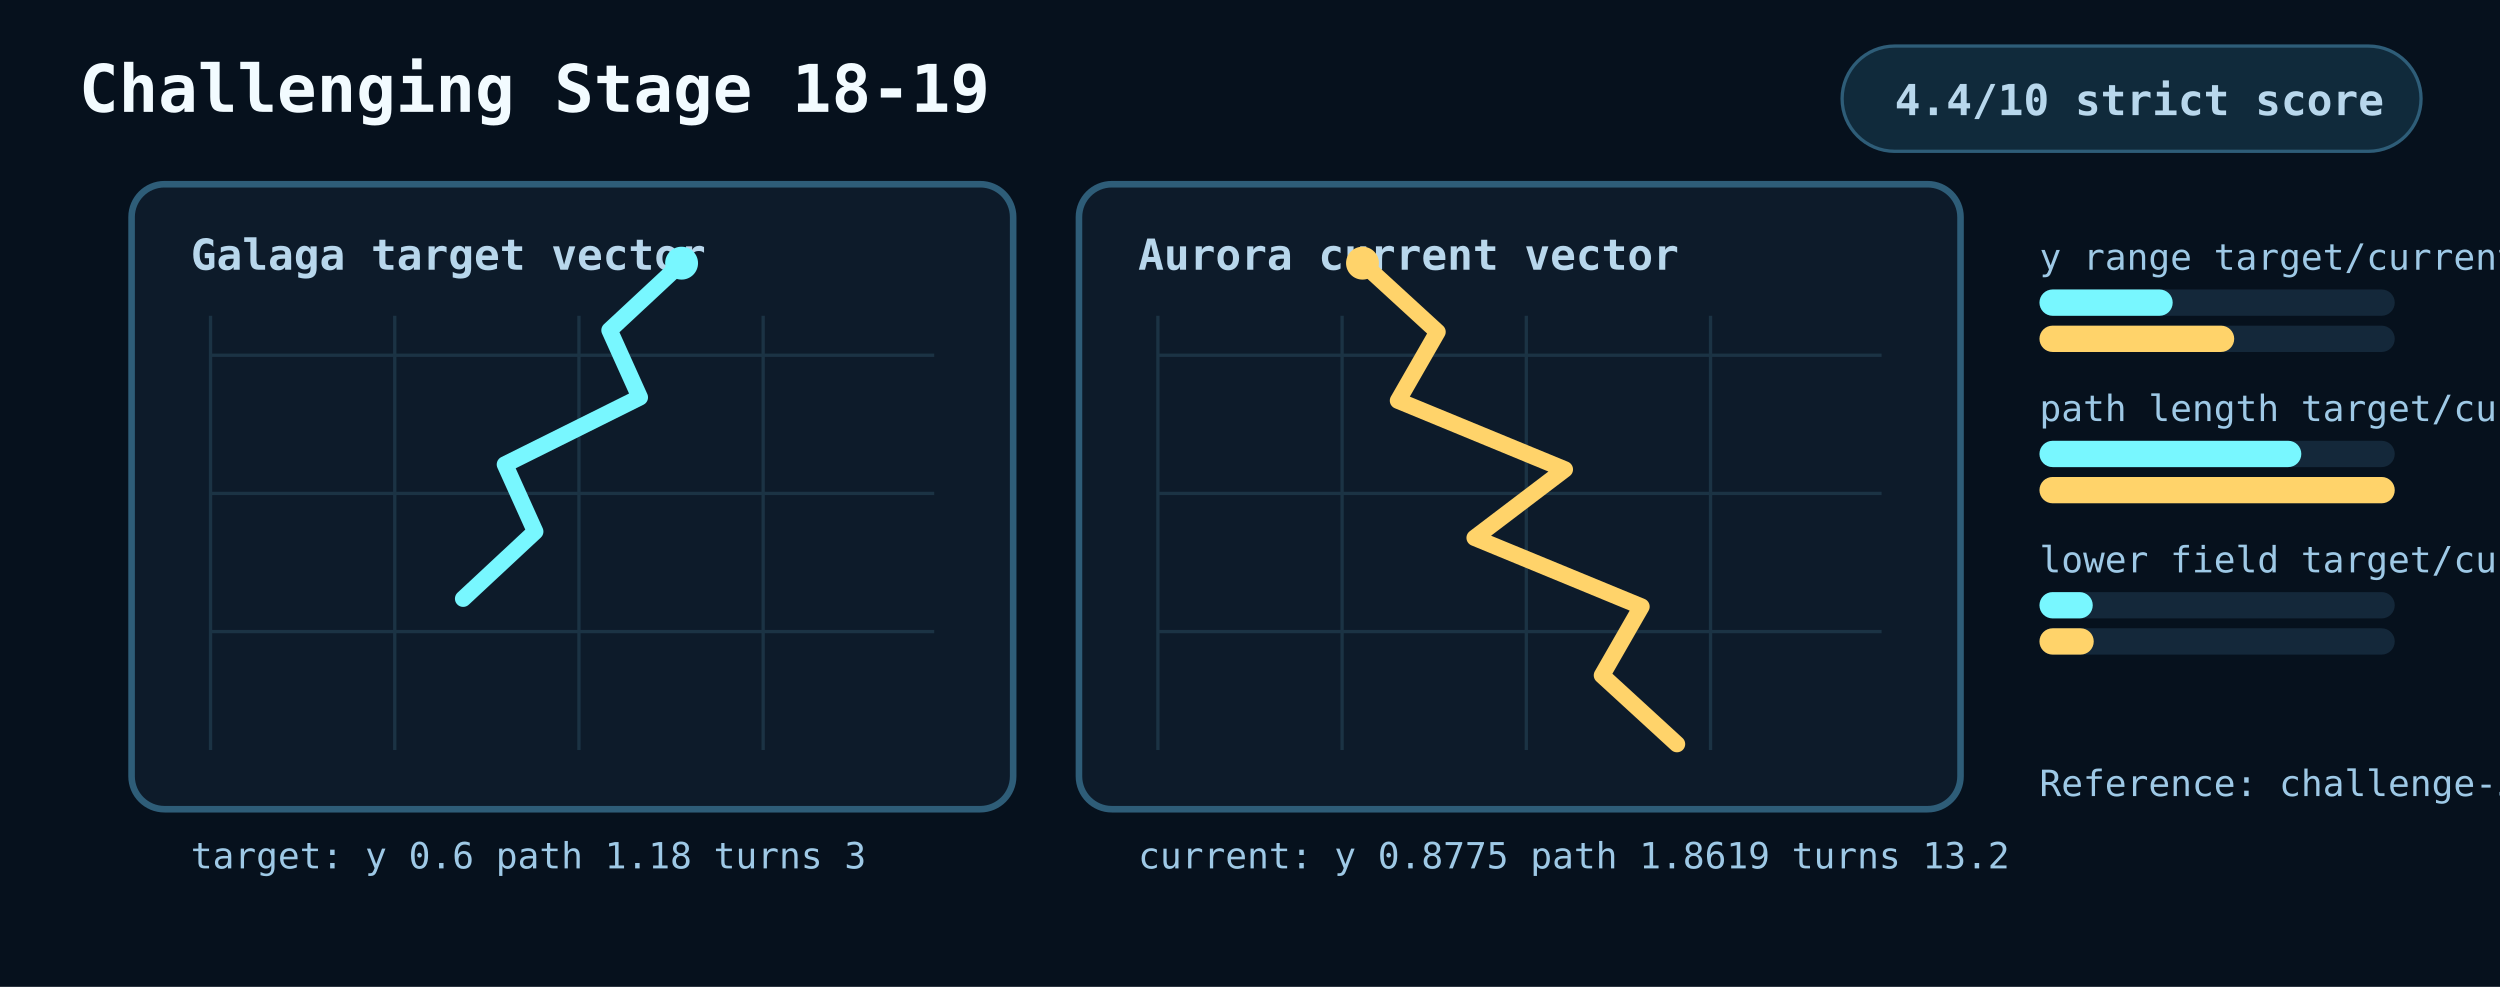
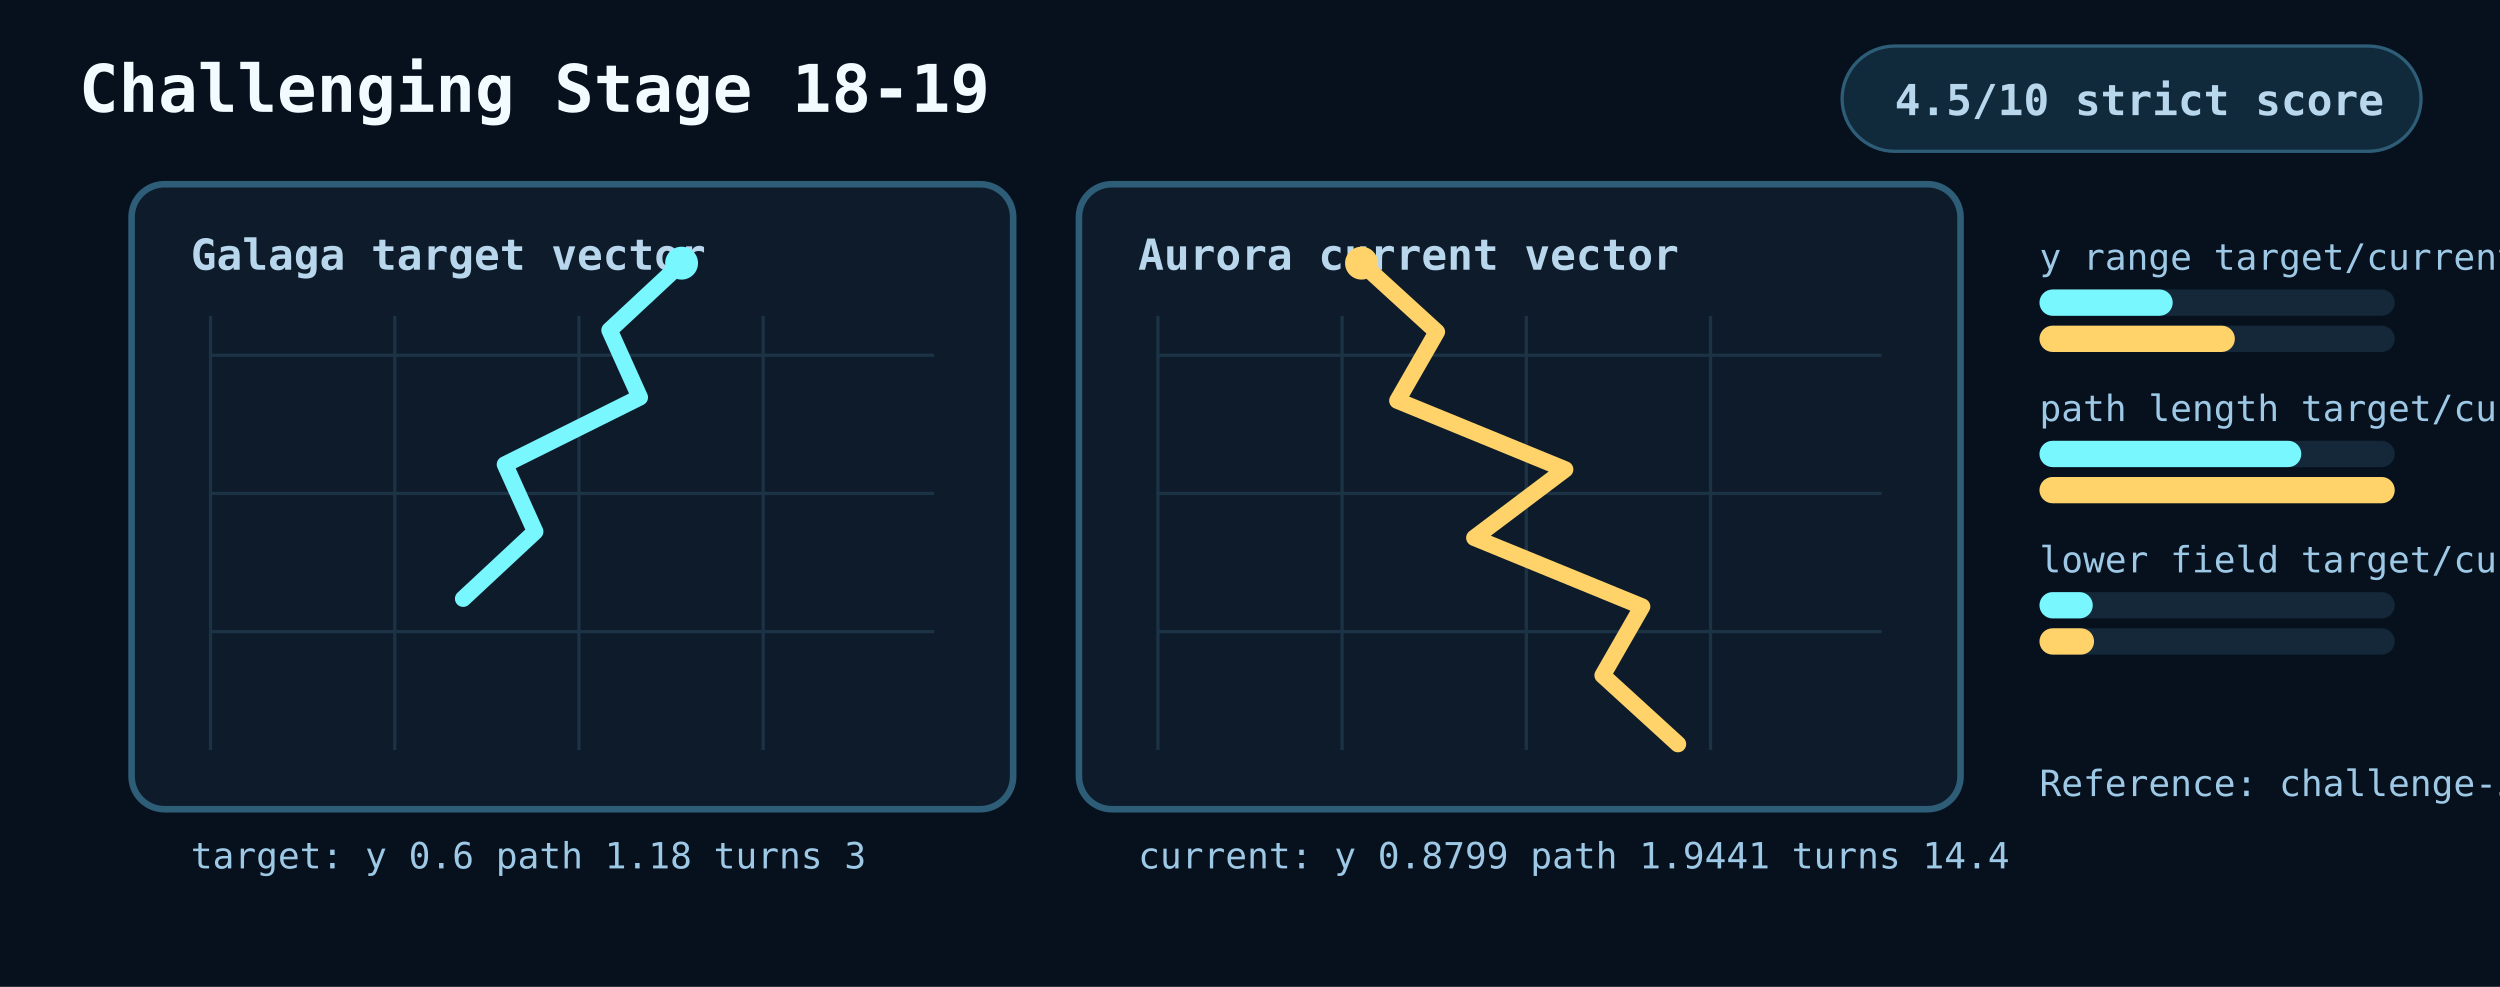
<svg xmlns="http://www.w3.org/2000/svg" width="760" height="300" viewBox="0 0 760 300" role="img" aria-labelledby="title desc">
  <style>
    .bg{fill:#06111d}.panel{fill:#0d1b2a;stroke:#2e5d78;stroke-width:2}.grid{stroke:#1b3344;stroke-width:1}.target{fill:none;stroke:#78f7ff;stroke-width:5;stroke-linecap:round;stroke-linejoin:round}.current{fill:none;stroke:#ffd36a;stroke-width:5;stroke-linecap:round;stroke-linejoin:round}.dotT{fill:#78f7ff}.dotC{fill:#ffd36a}.text{fill:#f2fbff;font:700 20px ui-monospace,Menlo,monospace}.small{fill:#b8d7ec;font:700 13px ui-monospace,Menlo,monospace}.tiny{fill:#9ec9e6;font:11px ui-monospace,Menlo,monospace}.barBg{fill:#14283a}.targetBar{fill:#78f7ff}.currentBar{fill:#ffd36a}.pill{fill:#102a3b;stroke:#2e5d78}
  </style>
  <rect class="bg" x="0" y="0" width="760" height="300" />
  <text class="text" x="24" y="34">Challenging Stage 18-19</text>
  <rect class="pill" x="560" y="14" width="176" height="32" rx="16" />
-   <text class="small" x="576" y="35">4.4/10 strict score</text>
+   <text class="small" x="576" y="35">4.5/10 strict score</text>
  <rect class="panel" x="40" y="56" width="268" height="190" rx="10" />
  <rect class="panel" x="328" y="56" width="268" height="190" rx="10" />
  <text class="small" x="58" y="82">Galaga target vector</text>
  <text class="small" x="346" y="82">Aurora current vector</text>
  <line class="grid" x1="64" y1="96" x2="64" y2="228" />
  <line class="grid" x1="352" y1="96" x2="352" y2="228" />
  <line class="grid" x1="120" y1="96" x2="120" y2="228" />
  <line class="grid" x1="408" y1="96" x2="408" y2="228" />
  <line class="grid" x1="176" y1="96" x2="176" y2="228" />
  <line class="grid" x1="464" y1="96" x2="464" y2="228" />
  <line class="grid" x1="232" y1="96" x2="232" y2="228" />
  <line class="grid" x1="520" y1="96" x2="520" y2="228" />
  <line class="grid" x1="64" y1="108" x2="284" y2="108" />
  <line class="grid" x1="352" y1="108" x2="572" y2="108" />
  <line class="grid" x1="64" y1="150" x2="284" y2="150" />
  <line class="grid" x1="352" y1="150" x2="572" y2="150" />
  <line class="grid" x1="64" y1="192" x2="284" y2="192" />
  <line class="grid" x1="352" y1="192" x2="572" y2="192" />
  <polyline class="target" points="207.2,80 185.3,100.4 194.5,120.8 153.5,141.2 162.7,161.6 140.8,182" />
-   <polyline class="current" points="414.2,80 437,100.9 425,121.8 475.7,142.7 448.3,163.5 499,184.4 487,205.3 509.8,226.2" />
+   <polyline class="current" points="413.9,80 436.8,100.9 424.8,121.8 475.8,142.7 448.2,163.5 499.2,184.4 487.2,205.3 510.1,226.2" />
  <circle class="dotT" cx="207.2" cy="80" r="5" />
-   <circle class="dotC" cx="414.2" cy="80" r="5" />
+   <circle class="dotC" cx="413.9" cy="80" r="5" />
  <text class="tiny" x="58" y="264">target: y 0.6 path 1.18 turns 3</text>
-   <text class="tiny" x="346" y="264">current: y 0.8775 path 1.8619 turns 13.2</text>
+   <text class="tiny" x="346" y="264">current: y 0.8799 path 1.9441 turns 14.4</text>
  <g>
    <text x="620" y="82" class="tiny">y range target/current</text>
    <rect x="620" y="88" width="108" height="8" rx="4" class="barBg" />
    <rect x="620" y="88" width="40.5" height="8" rx="4" class="targetBar" />
    <rect x="620" y="99" width="108" height="8" rx="4" class="barBg" />
-     <rect x="620" y="99" width="59.2" height="8" rx="4" class="currentBar" />
+     <rect x="620" y="99" width="59.4" height="8" rx="4" class="currentBar" />
  </g>
  <g>
    <text x="620" y="128" class="tiny">path length target/current</text>
    <rect x="620" y="134" width="108" height="8" rx="4" class="barBg" />
    <rect x="620" y="134" width="79.6" height="8" rx="4" class="targetBar" />
    <rect x="620" y="145" width="108" height="8" rx="4" class="barBg" />
    <rect x="620" y="145" width="108" height="8" rx="4" class="currentBar" />
  </g>
  <g>
    <text x="620" y="174" class="tiny">lower field target/current</text>
    <rect x="620" y="180" width="108" height="8" rx="4" class="barBg" />
    <rect x="620" y="180" width="16.2" height="8" rx="4" class="targetBar" />
    <rect x="620" y="191" width="108" height="8" rx="4" class="barBg" />
-     <rect x="620" y="191" width="16.5" height="8" rx="4" class="currentBar" />
+     <rect x="620" y="191" width="16.6" height="8" rx="4" class="currentBar" />
  </g>
  <text class="tiny" x="620" y="242">Reference: challenge-5-pink-green-cascade-group-4</text>
</svg>
